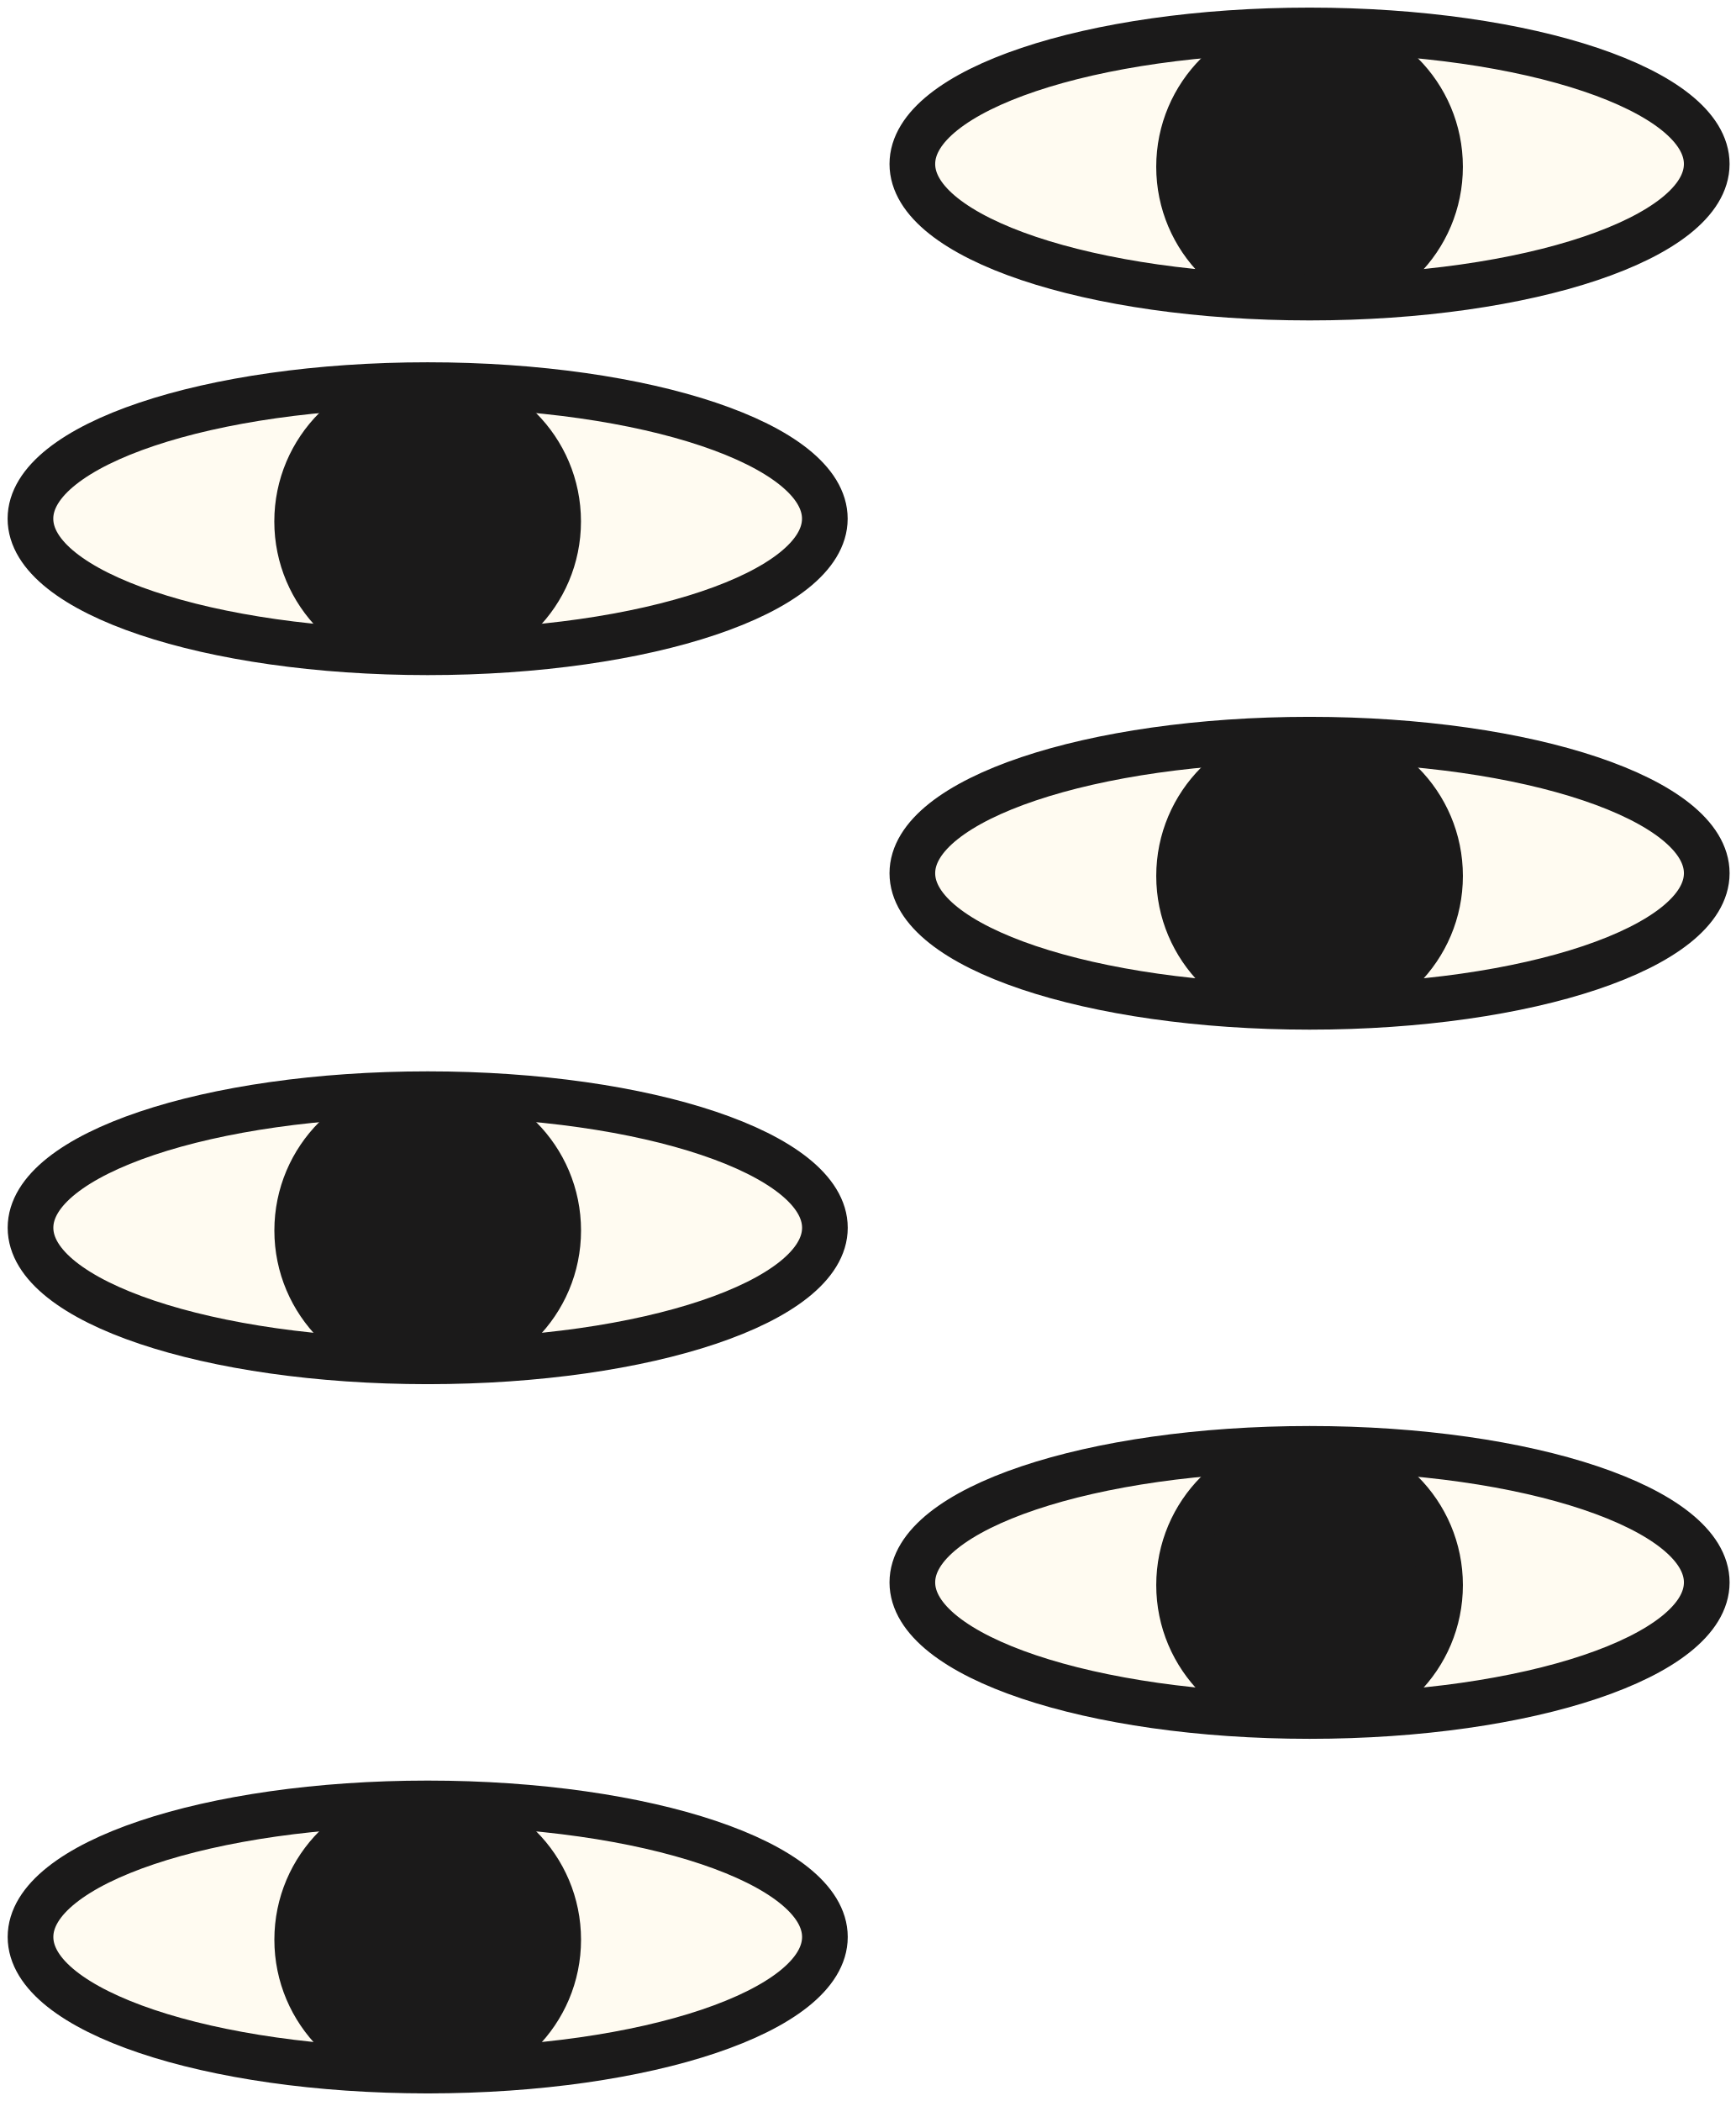
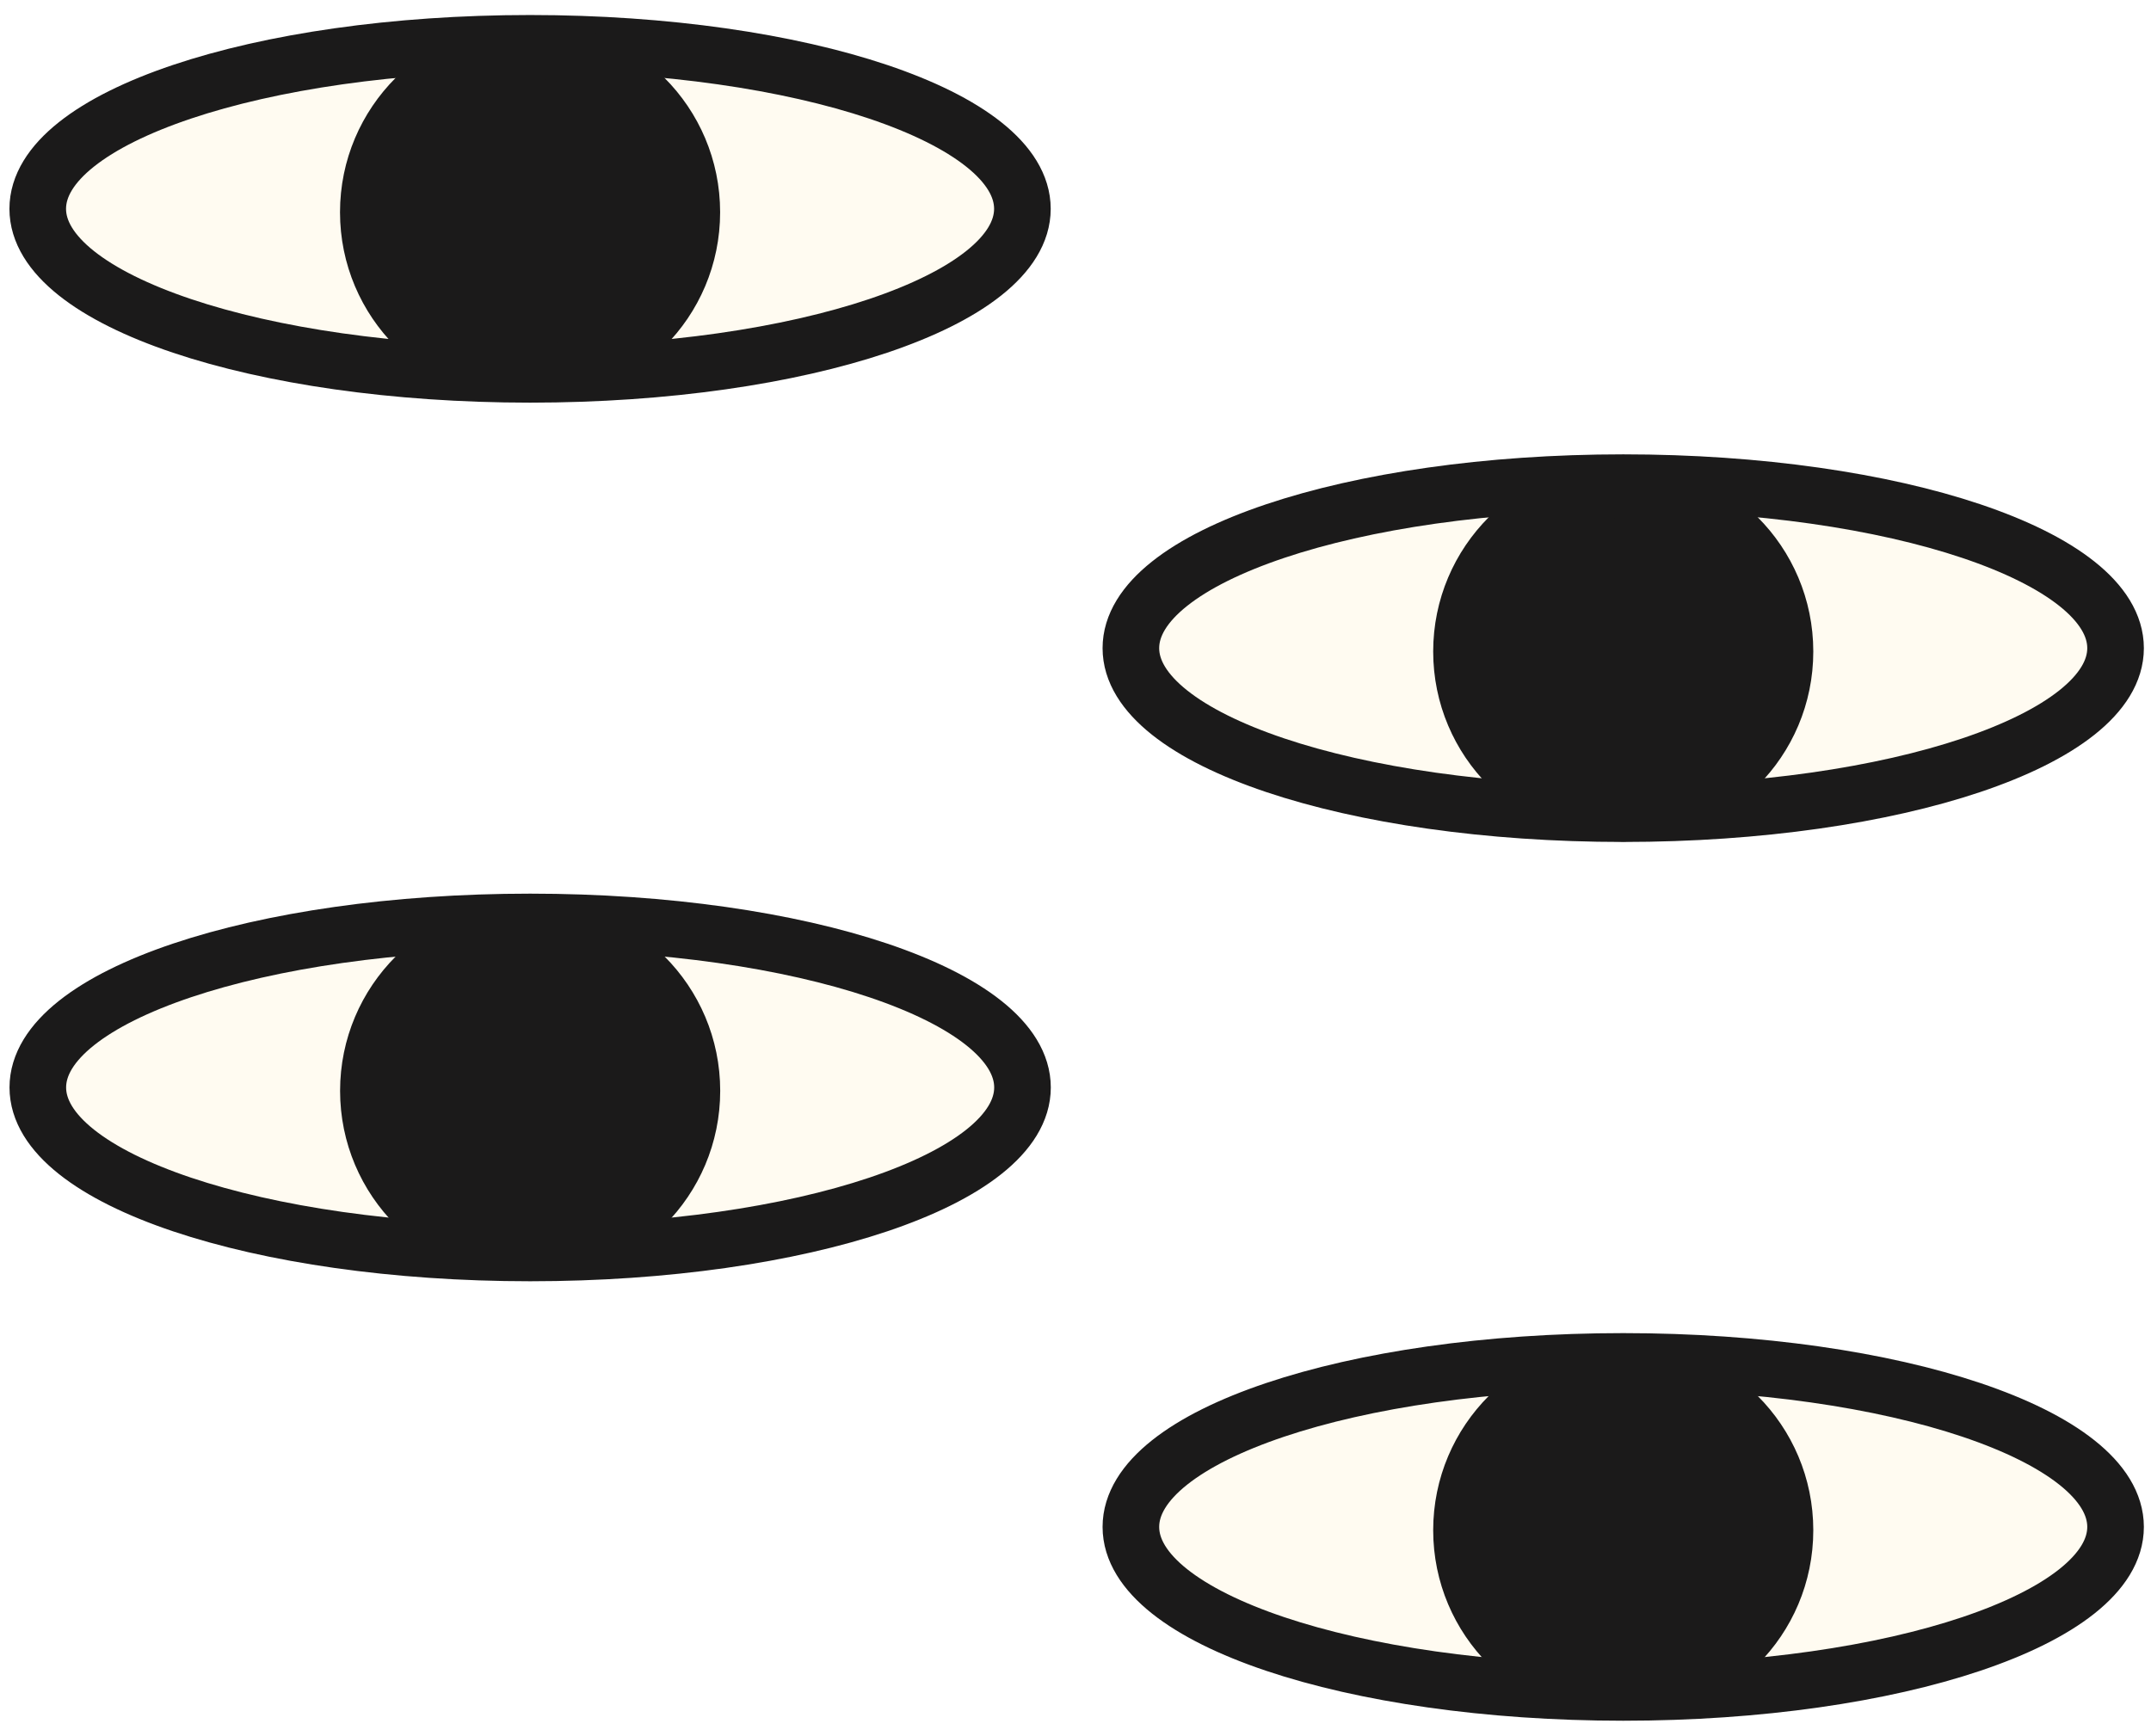
- <svg xmlns="http://www.w3.org/2000/svg" width="114" height="138" viewBox="0 0 114 138" fill="none">
-   <path d="M86.028 19.546C100.439 19.546 112.121 15.618 112.121 10.773C112.121 5.928 100.439 2 86.028 2C71.617 2 59.935 5.928 59.935 10.773C59.935 15.618 71.617 19.546 86.028 19.546Z" fill="#FFFBF1" stroke="#1B1A1A" stroke-width="3" stroke-miterlimit="10" />
-   <path d="M86.028 19.527C90.763 19.527 94.601 15.689 94.601 10.954C94.601 6.219 90.763 2.381 86.028 2.381C81.294 2.381 77.456 6.219 77.456 10.954C77.456 15.689 81.294 19.527 86.028 19.527Z" fill="#1B1A1A" stroke="#1B1A1A" stroke-width="3" stroke-miterlimit="10" />
-   <path d="M86.029 66.13C100.44 66.13 112.122 62.202 112.122 57.357C112.122 52.511 100.44 48.584 86.029 48.584C71.618 48.584 59.935 52.511 59.935 57.357C59.935 62.202 71.618 66.13 86.029 66.13Z" fill="#FFFBF1" stroke="#1B1A1A" stroke-width="3" stroke-miterlimit="10" />
-   <path d="M86.029 66.108C90.764 66.108 94.602 62.27 94.602 57.535C94.602 52.801 90.764 48.962 86.029 48.962C81.295 48.962 77.457 52.801 77.457 57.535C77.457 62.27 81.295 66.108 86.029 66.108Z" fill="#1B1A1A" stroke="#1B1A1A" stroke-width="3" stroke-miterlimit="10" />
-   <path d="M86.029 112.711C100.44 112.711 112.122 108.783 112.122 103.938C112.122 99.092 100.44 95.165 86.029 95.165C71.618 95.165 59.935 99.092 59.935 103.938C59.935 108.783 71.618 112.711 86.029 112.711Z" fill="#FFFBF1" stroke="#1B1A1A" stroke-width="3" stroke-miterlimit="10" />
-   <path d="M86.029 112.687C90.764 112.687 94.602 108.849 94.602 104.114C94.602 99.38 90.764 95.541 86.029 95.541C81.295 95.541 77.457 99.38 77.457 104.114C77.457 108.849 81.295 112.687 86.029 112.687Z" fill="#1B1A1A" stroke="#1B1A1A" stroke-width="3" stroke-miterlimit="10" />
-   <path d="M28.093 42.843C42.504 42.843 54.186 38.915 54.186 34.069C54.186 29.224 42.504 25.296 28.093 25.296C13.682 25.296 2 29.224 2 34.069C2 38.915 13.682 42.843 28.093 42.843Z" fill="#FFFBF1" stroke="#1B1A1A" stroke-width="3" stroke-miterlimit="10" />
-   <path d="M28.093 42.823C32.828 42.823 36.666 38.985 36.666 34.25C36.666 29.515 32.828 25.677 28.093 25.677C23.359 25.677 19.52 29.515 19.52 34.25C19.52 38.985 23.359 42.823 28.093 42.823Z" fill="#1B1A1A" stroke="#1B1A1A" stroke-width="3" stroke-miterlimit="10" />
-   <path d="M28.097 89.416C42.508 89.416 54.191 85.489 54.191 80.643C54.191 75.798 42.508 71.87 28.097 71.87C13.687 71.87 2.004 75.798 2.004 80.643C2.004 85.489 13.687 89.416 28.097 89.416Z" fill="#FFFBF1" stroke="#1B1A1A" stroke-width="3" stroke-miterlimit="10" />
-   <path d="M28.097 89.395C32.832 89.395 36.67 85.557 36.67 80.822C36.67 76.087 32.832 72.249 28.097 72.249C23.362 72.249 19.524 76.087 19.524 80.822C19.524 85.557 23.362 89.395 28.097 89.395Z" fill="#1B1A1A" stroke="#1B1A1A" stroke-width="3" stroke-miterlimit="10" />
-   <path d="M28.097 136C42.508 136 54.191 132.072 54.191 127.227C54.191 122.382 42.508 118.454 28.097 118.454C13.687 118.454 2.004 122.382 2.004 127.227C2.004 132.072 13.687 136 28.097 136Z" fill="#FFFBF1" stroke="#1B1A1A" stroke-width="3" stroke-miterlimit="10" />
-   <path d="M28.097 135.979C32.832 135.979 36.67 132.141 36.67 127.406C36.67 122.671 32.832 118.833 28.097 118.833C23.362 118.833 19.524 122.671 19.524 127.406C19.524 132.141 23.362 135.979 28.097 135.979Z" fill="#1B1A1A" stroke="#1B1A1A" stroke-width="3" stroke-miterlimit="10" />
+ <svg xmlns="http://www.w3.org/2000/svg" width="114" height="92" viewBox="0 0 114 92" fill="none">
+   <path d="M86.029 43.13C100.44 43.13 112.122 39.202 112.122 34.357C112.122 29.511 100.44 25.584 86.029 25.584C71.618 25.584 59.935 29.511 59.935 34.357C59.935 39.202 71.618 43.13 86.029 43.13Z" fill="#FFFBF1" stroke="#1B1A1A" stroke-width="3" stroke-miterlimit="10" />
+   <path d="M86.029 43.108C90.764 43.108 94.602 39.27 94.602 34.535C94.602 29.801 90.764 25.962 86.029 25.962C81.295 25.962 77.457 29.801 77.457 34.535C77.457 39.27 81.295 43.108 86.029 43.108Z" fill="#1B1A1A" stroke="#1B1A1A" stroke-width="3" stroke-miterlimit="10" />
+   <path d="M86.029 89.711C100.44 89.711 112.122 85.783 112.122 80.938C112.122 76.092 100.44 72.165 86.029 72.165C71.618 72.165 59.935 76.092 59.935 80.938C59.935 85.783 71.618 89.711 86.029 89.711Z" fill="#FFFBF1" stroke="#1B1A1A" stroke-width="3" stroke-miterlimit="10" />
+   <path d="M86.029 89.687C90.764 89.687 94.602 85.849 94.602 81.114C94.602 76.379 90.764 72.541 86.029 72.541C81.295 72.541 77.457 76.379 77.457 81.114C77.457 85.849 81.295 89.687 86.029 89.687Z" fill="#1B1A1A" stroke="#1B1A1A" stroke-width="3" stroke-miterlimit="10" />
+   <path d="M28.093 19.843C42.504 19.843 54.186 15.915 54.186 11.069C54.186 6.224 42.504 2.296 28.093 2.296C13.682 2.296 2 6.224 2 11.069C2 15.915 13.682 19.843 28.093 19.843Z" fill="#FFFBF1" stroke="#1B1A1A" stroke-width="3" stroke-miterlimit="10" />
+   <path d="M28.093 19.823C32.828 19.823 36.666 15.985 36.666 11.25C36.666 6.515 32.828 2.677 28.093 2.677C23.359 2.677 19.52 6.515 19.52 11.25C19.52 15.985 23.359 19.823 28.093 19.823Z" fill="#1B1A1A" stroke="#1B1A1A" stroke-width="3" stroke-miterlimit="10" />
+   <path d="M28.097 66.416C42.508 66.416 54.191 62.489 54.191 57.643C54.191 52.798 42.508 48.87 28.097 48.87C13.687 48.87 2.004 52.798 2.004 57.643C2.004 62.489 13.687 66.416 28.097 66.416Z" fill="#FFFBF1" stroke="#1B1A1A" stroke-width="3" stroke-miterlimit="10" />
+   <path d="M28.097 66.395C32.832 66.395 36.67 62.557 36.67 57.822C36.67 53.087 32.832 49.249 28.097 49.249C23.362 49.249 19.524 53.087 19.524 57.822C19.524 62.557 23.362 66.395 28.097 66.395Z" fill="#1B1A1A" stroke="#1B1A1A" stroke-width="3" stroke-miterlimit="10" />
</svg>
